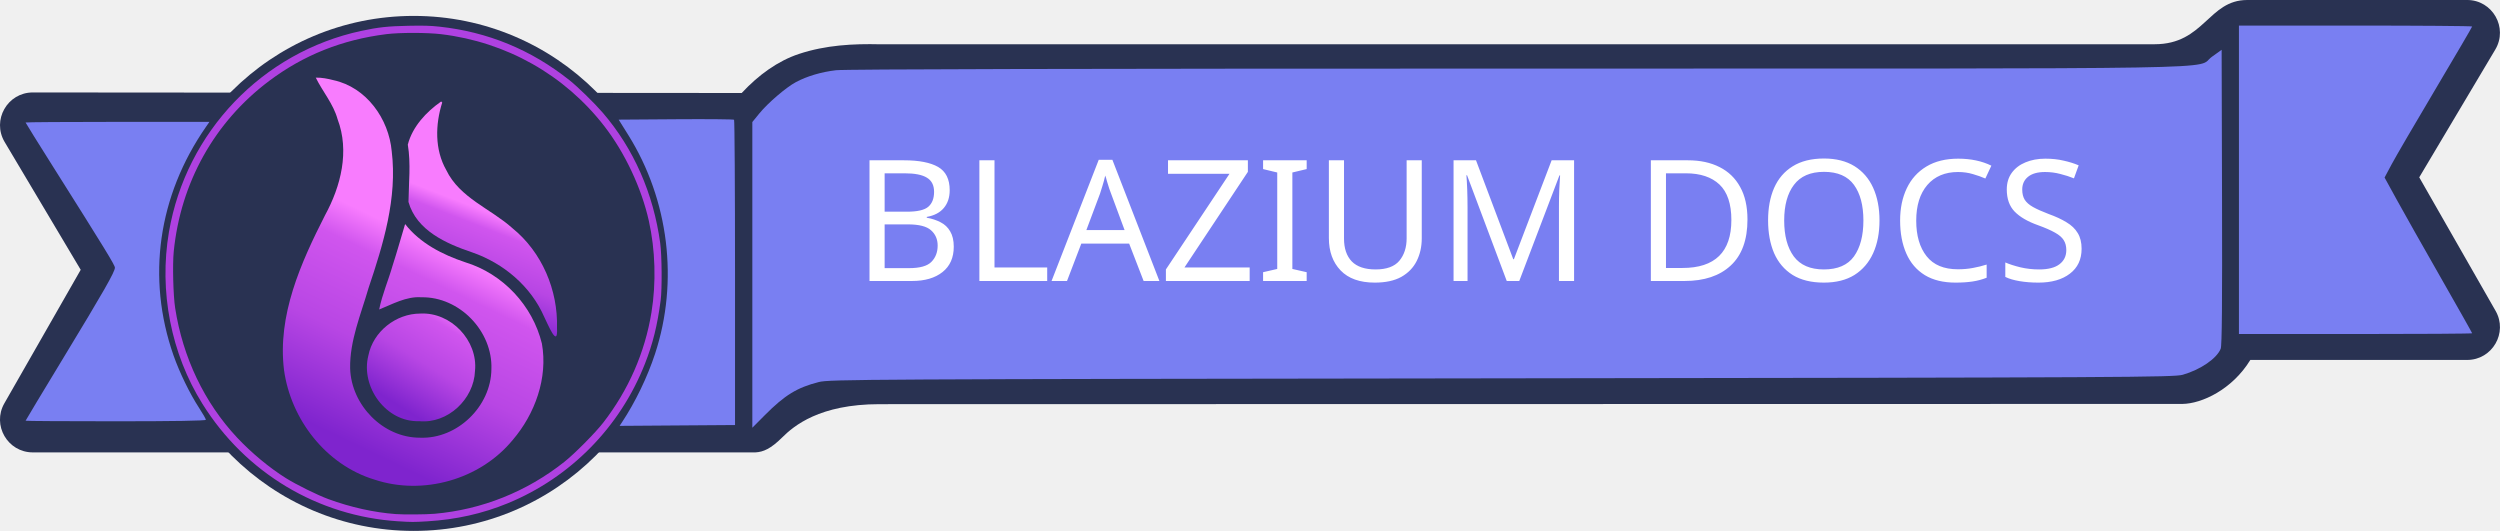
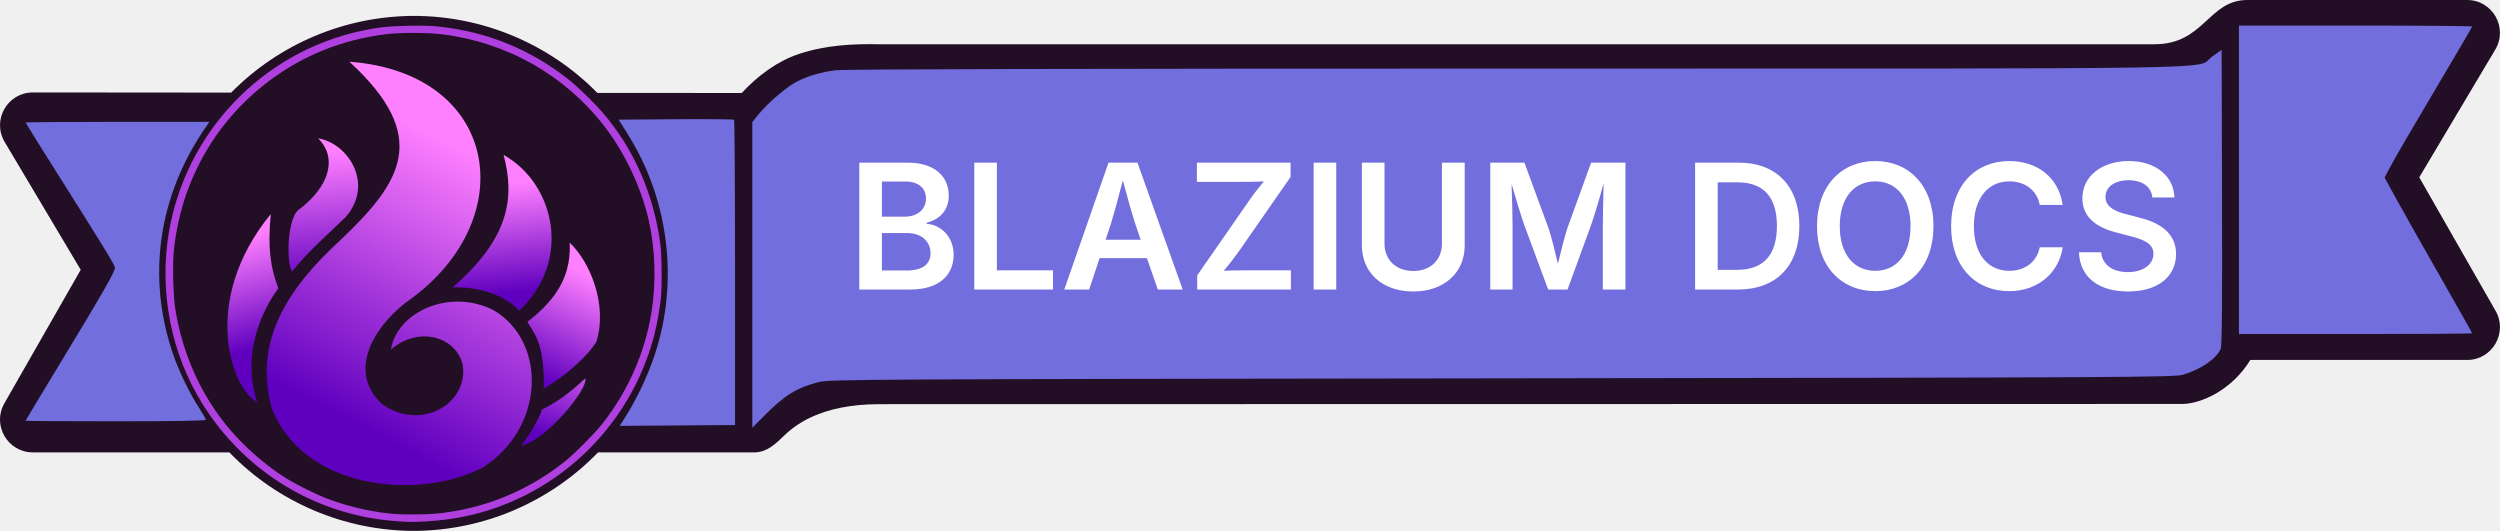
- <svg xmlns="http://www.w3.org/2000/svg" xmlns:xlink="http://www.w3.org/1999/xlink" width="240.158" height="51">
-   <defs>
+ <svg xmlns="http://www.w3.org/2000/svg" xmlns:xlink="http://www.w3.org/1999/xlink" width="240.158" height="51" version="1.1" id="svg18" xml:space="preserve">
+   <defs id="defs12">
+     <linearGradient id="linearGradient19">
+       <stop style="stop-color:#6000bf;stop-opacity:1;" offset="0" id="stop18" />
+       <stop style="stop-color:#ff80ff;stop-opacity:1;" offset="1" id="stop19" />
+     </linearGradient>
    <linearGradient xlink:href="#a" id="d" x1="496.519" x2="635.831" y1="813.477" y2="589.778" gradientTransform="matrix(-.60262 -.01597 -.01567 .59105 825.56 188.537)" gradientUnits="userSpaceOnUse" />
    <linearGradient id="a">
-       <stop offset=".045" stop-color="#7f24ce" />
-       <stop offset=".468" stop-color="#b846e4" />
-       <stop offset=".825" stop-color="#d055ee" />
-       <stop offset="1" stop-color="#f87cfe" />
+       <stop offset=".045" stop-color="#7f24ce" id="stop1" />
+       <stop offset=".468" stop-color="#b846e4" id="stop2" />
+       <stop offset=".825" stop-color="#d055ee" id="stop3" />
+       <stop offset="1" stop-color="#f87cfe" id="stop4" />
    </linearGradient>
    <linearGradient xlink:href="#b" id="e" x1="269.585" x2="488.27" y1="847.204" y2="393.079" gradientTransform="matrix(-.60262 -.01597 -.01567 .59105 825.56 188.537)" gradientUnits="userSpaceOnUse" />
    <linearGradient id="b">
-       <stop offset=".045" stop-color="#7f24ce" />
-       <stop offset=".478" stop-color="#b846e4" />
-       <stop offset=".848" stop-color="#d055ee" />
-       <stop offset="1" stop-color="#f87cfe" />
+       <stop offset=".045" stop-color="#7f24ce" id="stop5" />
+       <stop offset=".478" stop-color="#b846e4" id="stop6" />
+       <stop offset=".848" stop-color="#d055ee" id="stop7" />
+       <stop offset="1" stop-color="#f87cfe" id="stop8" />
    </linearGradient>
    <linearGradient xlink:href="#c" id="f" x1="635.831" x2="721.822" y1="589.778" y2="368.408" gradientTransform="matrix(-.60262 -.01597 -.01567 .59105 825.56 188.537)" gradientUnits="userSpaceOnUse" />
    <linearGradient id="c">
-       <stop offset=".045" stop-color="#7f24ce" />
-       <stop offset=".468" stop-color="#b846e4" />
-       <stop offset=".848" stop-color="#d055ee" />
-       <stop offset="1" stop-color="#f87cfe" />
+       <stop offset=".045" stop-color="#7f24ce" id="stop9" />
+       <stop offset=".468" stop-color="#b846e4" id="stop10" />
+       <stop offset=".848" stop-color="#d055ee" id="stop11" />
+       <stop offset="1" stop-color="#f87cfe" id="stop12" />
    </linearGradient>
+     <linearGradient xlink:href="#linearGradient42" id="linearGradient28" x1="345.488" y1="537.545" x2="326.393" y2="278.277" gradientUnits="userSpaceOnUse" gradientTransform="translate(25.64462)" />
+     <linearGradient id="linearGradient42">
+       <stop style="stop-color:#6000bf;stop-opacity:1;" offset="0" id="stop41" />
+       <stop style="stop-color:#ff80ff;stop-opacity:1;" offset="1" id="stop42" />
+     </linearGradient>
+     <linearGradient xlink:href="#linearGradient42" id="linearGradient38" gradientUnits="userSpaceOnUse" x1="628.385" y1="554.552" x2="605.516" y2="345.675" gradientTransform="translate(25.64462)" />
+     <linearGradient xlink:href="#linearGradient42" id="linearGradient37" gradientUnits="userSpaceOnUse" x1="711.173" y1="702.796" x2="813.123" y2="513.799" gradientTransform="translate(25.64462)" />
+     <linearGradient xlink:href="#linearGradient42" id="linearGradient36" gradientUnits="userSpaceOnUse" x1="263.133" y1="648.504" x2="199.507" y2="445.445" gradientTransform="translate(25.64462)" />
+     <linearGradient xlink:href="#linearGradient42" id="linearGradient35" gradientUnits="userSpaceOnUse" x1="760.851" y1="829.706" x2="818.785" y2="638.514" gradientTransform="translate(25.64462)" />
+     <linearGradient xlink:href="#linearGradient19" id="linearGradient34" gradientUnits="userSpaceOnUse" x1="447.231" y1="825.105" x2="722.686" y2="341.161" gradientTransform="translate(25.64462)" />
  </defs>
-   <g transform="translate(39.508 -202.738)">
-     <ellipse cx=".233" cy="229.002" fill="#293252" rx="24.748" ry="24.736" />
-     <path fill="#293252" d="m 176.371,202.738 c -3.746,0 -4.12,4.25 -8.905,4.25 -1.161,-0.006 -122.502,0.002 -122.502,0.002 l 0.076,0.002 c -2.59,-0.062 -5.228,0.074 -7.799,0.928 -2.024,0.672 -3.885,2.016 -5.498,3.752 l -68.094,-0.053 c -2.445,-0.002 -3.959,2.661 -2.709,4.762 l 7.305,12.275 -7.334,12.826 c -1.202,2.1 0.315,4.715 2.734,4.715 h 69.408 c 0.765,-0.038 1.49,-0.353 2.589,-1.447 1.099,-1.094 3.584,-3.186 9.321,-3.186 1.74,4e-5 3.15,-0.002 3.15,-0.002 l 122.019,-0.021 c 1.868,-0.018 4.802,-1.388 6.533,-4.226 h 20.827 c 2.42,2e-5 3.936,-2.615 2.734,-4.715 l -7.334,-12.826 7.305,-12.275 c 1.25,-2.1 -0.263,-4.762 -2.707,-4.762 z" />
-     <g paint-order="markers stroke fill">
-       <path fill="url(#d)" d="m 503.644,520.945 c -41.352,-3.332 -79.365,33.753 -76.195,74.334 0.43,37.508 35.059,71.392 73.846,68.723 44.894,2.809 80.927,-43.559 71.226,-85.356 -5.573,-32.112 -35.92,-56.819 -68.877,-57.701 z" style="mix-blend-mode:normal" transform="matrix(-.07083 -.00191 -.00188 .07222 37.517 196.2)" />
-       <path fill="url(#e)" d="m 653.61,211.067 c -9.535,18.004 -24.751,34.203 -31.013,54.413 -17.623,41.982 -6.89,89.069 13.56,128.099 31.206,64.205 61.27,134.886 50.142,207.387 -11.034,65.469 -60.257,124.507 -126.322,142.28 -66.37,19.798 -143.318,-3.716 -186.038,-57.547 -29.352,-35.413 -45.709,-83.83 -36.207,-129.18 13.963,-50.334 55.338,-91.433 106.657,-105.343 31.119,-9.292 61.935,-23.605 82.952,-48.678 4.629,16.426 9.839,36.881 15.393,55.225 5.174,19.844 13.191,39.181 16.768,59.29 -16.721,-6.964 -36.244,-18.739 -56.776,-17.763 -51.55,-2.348 -98.135,42.66 -97.435,93.138 -0.889,49.252 43.714,94.195 94.206,93.558 50.241,1.555 94.462,-40.924 97.256,-89.551 1.668,-36.912 -12.71,-72.293 -22.103,-107.551 -18.44,-58.611 -35.962,-120.785 -26.596,-182.537 5.079,-43.133 36.612,-84.245 81.453,-92.49 7.888,-1.772 15.977,-3.12 24.101,-2.75 z" style="mix-blend-mode:normal" transform="matrix(-.07083 -.00191 -.00188 .07222 37.517 196.2)" />
-       <path fill="url(#f)" d="m 482.798,238.273 c 19.846,14.303 38.095,34.634 43.697,58.557 -4.956,25.114 -2.639,50.959 -2.918,76.153 -12.011,37.776 -52.67,54.071 -87.993,64.729 -43.076,13.316 -80.914,42.984 -100.162,83.496 -4.452,7.986 -19.957,42.951 -17.587,13.886 -0.122,-50.25 22.991,-100.15 63.912,-130.925 30.282,-25.275 72.458,-38.259 91.727,-74.901 16.555,-26.821 16.503,-60.232 7.868,-89.64 l 0.728,-0.677 z" style="mix-blend-mode:normal" transform="matrix(-.07083 -.00191 -.00188 .07222 37.517 196.2)" />
-     </g>
-     <g fill="#797ff2">
-       <path d="M32.763 229.145v-14.683l.676-.829c.82-1.006 2.58-2.513 3.516-3.01 1.076-.572 2.431-.973 3.847-1.139.857-.101 23.205-.155 65.25-.157 71.567-.004 65.202.103 66.916-1.129l.941-.677.038 14.148c.027 10.236-.007 14.263-.126 14.564-.368.938-1.931 2.013-3.639 2.504-.85.245-5.004.266-65.434.345-61.301.08-64.579.098-65.594.355-2.093.531-3.277 1.258-5.196 3.189l-1.195 1.202zM175.571 220.011v-14.816h11.202c6.161 0 11.202.04 11.202.089 0 .049-1.587 2.76-3.527 6.025-1.94 3.265-3.833 6.509-4.206 7.21l-.68 1.274 1.186 2.16c.652 1.188 2.545 4.538 4.206 7.444 1.661 2.906 3.02 5.316 3.02 5.356 0 .04-5.041.073-11.202.073H175.571ZM20.239 243.307c1.29-1.951 2.438-4.328 3.181-6.587 2.285-6.955 1.326-14.776-2.578-21.019l-.919-1.469 5.497-.04c3.023-.022 5.539.001 5.589.05.051.049.092 6.668.092 14.708v14.618l-5.544.04-5.544.04zM-37.051 243.156c0-.03 1.652-2.775 3.67-6.1 3.823-6.297 4.912-8.206 4.912-8.607 0-.238-.933-1.762-5.911-9.65-1.469-2.328-2.671-4.259-2.671-4.293 0-.033 3.974-.061 8.831-.061h8.831l-.331.477c-4.607 6.637-5.726 14.501-3.122 21.949.574 1.643 1.576 3.701 2.462 5.056.357.546.649 1.058.649 1.137 0 .093-3.094.144-8.66.144-4.763 0-8.66-.024-8.66-.054z" />
-       <path fill="#af41e1" d="M 38.264,50.079 C 30.517,49.584 23.586,45.429 19.447,38.796 16.425,33.955 15.259,27.97 16.23,22.284 17.87,12.673 25.212,5.004 34.726,2.963 c 1.613,-0.346 2.543,-0.447 4.481,-0.486 1.474,-0.03 2.121,-0.012 2.999,0.083 4.659,0.505 8.815,2.216 12.503,5.148 0.801,0.637 2.385,2.182 3.172,3.095 2.993,3.47 4.891,7.775 5.544,12.575 0.157,1.15 0.182,4.391 0.042,5.456 -0.316,2.419 -0.749,4.167 -1.511,6.107 -2.391,6.086 -7.152,10.928 -13.181,13.406 -2.429,0.998 -4.953,1.565 -7.728,1.733 -1.303,0.079 -1.5,0.079 -2.785,-0.003 z m 3.473,-0.723 c 4.55,-0.398 8.85,-2.116 12.467,-4.98 0.99,-0.784 2.985,-2.795 3.742,-3.772 2.433,-3.139 4.01,-6.745 4.636,-10.597 0.463,-2.846 0.372,-6.003 -0.253,-8.795 -0.704,-3.146 -2.294,-6.53 -4.266,-9.079 C 54.243,7.195 48.652,4.04 42.386,3.285 41.031,3.122 38.394,3.119 37.111,3.281 32.862,3.814 29.157,5.294 25.849,7.779 20.603,11.719 17.352,17.536 16.69,24.165 c -0.125,1.252 -0.05,4.224 0.137,5.43 0.739,4.758 2.815,9.099 5.949,12.44 1.376,1.467 3.119,2.915 4.687,3.894 1.031,0.643 3.024,1.628 4.083,2.017 2.13,0.782 4.386,1.284 6.468,1.438 0.778,0.058 2.926,0.042 3.722,-0.028 z" transform="translate(-39.508 202.738)" />
-     </g>
-     <text x="42.44" y="229.732" fill="#fff" stroke-width=".937" font-family="Inter Alia" font-size="16.239">
-       <tspan x="42.44" y="229.732">BLAZIUM DOCS</tspan>
+   <g transform="translate(39.508 -202.738)" id="g18">
+     <path id="ellipse12" style="display:inline;fill:#220f25;fill-opacity:1" d="m 176.371,202.738 c -3.746,0 -4.12,4.25 -8.904,4.25 -1.161,-0.006 -122.502,0.002 -122.502,0.002 l 0.076,0.002 c -2.59,-0.062 -5.228,0.074 -7.799,0.928 -2.024,0.672 -3.885,2.016 -5.498,3.752 l -13.869,-0.01 A 24.748,24.736 0 0 0 0.232,204.265 24.748,24.736 0 0 0 -17.301,211.634 l -19.049,-0.016 c -2.445,-0.002 -3.959,2.661 -2.709,4.762 l 7.305,12.275 -7.334,12.826 c -1.202,2.1 0.315,4.715 2.734,4.715 h 18.879 A 24.748,24.736 0 0 0 0.232,253.738 24.748,24.736 0 0 0 17.939,246.197 H 33.054 c 0.765,-0.038 1.49,-0.354 2.59,-1.447 1.099,-1.094 3.583,-3.186 9.32,-3.186 1.74,4e-5 3.15,-0.002 3.15,-0.002 l 122.02,-0.019 c 1.868,-0.018 4.802,-1.389 6.533,-4.227 h 20.826 c 2.42,2e-5 3.936,-2.615 2.734,-4.715 l -7.334,-12.826 7.305,-12.275 c 1.25,-2.1 -0.263,-4.762 -2.707,-4.762 z" />
+     <path d="m 32.763,229.145 v -14.683 l 0.676,-0.829 c 0.82,-1.006 2.58,-2.513 3.516,-3.01 1.076,-0.572 2.431,-0.973 3.847,-1.139 0.857,-0.101 23.205,-0.155 65.25,-0.157 71.567,-0.004 65.202,0.103 66.916,-1.129 l 0.941,-0.677 0.038,14.148 c 0.027,10.236 -0.007,14.263 -0.126,14.564 -0.368,0.938 -1.931,2.013 -3.639,2.504 -0.85,0.245 -5.004,0.266 -65.434,0.345 -61.301,0.08 -64.579,0.098 -65.594,0.355 -2.093,0.531 -3.277,1.258 -5.196,3.189 l -1.195,1.202 z M 175.571,220.011 v -14.816 h 11.202 c 6.161,0 11.202,0.04 11.202,0.089 0,0.049 -1.587,2.76 -3.527,6.025 -1.94,3.265 -3.833,6.509 -4.206,7.21 l -0.68,1.274 1.186,2.16 c 0.652,1.188 2.545,4.538 4.206,7.444 1.661,2.906 3.02,5.316 3.02,5.356 0,0.04 -5.041,0.073 -11.202,0.073 H 175.571 Z M 20.239,243.307 c 1.29,-1.951 2.438,-4.328 3.181,-6.587 2.285,-6.955 1.326,-14.776 -2.578,-21.019 l -0.919,-1.469 5.497,-0.04 c 3.023,-0.022 5.539,8.1e-4 5.589,0.05 0.051,0.049 0.092,6.668 0.092,14.708 v 14.618 l -5.544,0.04 -5.544,0.04 z m -57.29,-0.151 c 0,-0.03 1.652,-2.775 3.67,-6.1 3.823,-6.297 4.912,-8.206 4.912,-8.607 0,-0.238 -0.933,-1.762 -5.911,-9.65 -1.469,-2.328 -2.671,-4.259 -2.671,-4.293 0,-0.033 3.974,-0.061 8.831,-0.061 h 8.831 l -0.331,0.477 c -4.607,6.637 -5.726,14.501 -3.122,21.949 0.574,1.643 1.576,3.701 2.462,5.056 0.357,0.546 0.649,1.058 0.649,1.137 0,0.093 -3.094,0.144 -8.66,0.144 -4.763,0 -8.66,-0.024 -8.66,-0.054 z" id="path16" style="display:inline;fill:#736ede;fill-opacity:1" />
+     <path fill="#af41e1" d="M 38.264,50.079 C 30.517,49.584 23.586,45.429 19.447,38.796 16.425,33.955 15.259,27.97 16.23,22.284 17.87,12.673 25.212,5.004 34.726,2.963 c 1.613,-0.346 2.543,-0.447 4.481,-0.486 1.474,-0.03 2.121,-0.012 2.999,0.083 4.659,0.505 8.815,2.216 12.503,5.148 0.801,0.637 2.385,2.182 3.172,3.095 2.993,3.47 4.891,7.775 5.544,12.575 0.157,1.15 0.182,4.391 0.042,5.456 -0.316,2.419 -0.749,4.167 -1.511,6.107 -2.391,6.086 -7.152,10.928 -13.181,13.406 -2.429,0.998 -4.953,1.565 -7.728,1.733 -1.303,0.079 -1.5,0.079 -2.785,-0.003 z m 3.473,-0.723 c 4.55,-0.398 8.85,-2.116 12.467,-4.98 0.99,-0.784 2.985,-2.795 3.742,-3.772 2.433,-3.139 4.01,-6.745 4.636,-10.597 0.463,-2.846 0.372,-6.003 -0.253,-8.795 -0.704,-3.146 -2.294,-6.53 -4.266,-9.079 C 54.243,7.195 48.652,4.04 42.386,3.285 41.031,3.122 38.394,3.119 37.111,3.281 32.862,3.814 29.157,5.294 25.849,7.779 20.603,11.719 17.352,17.536 16.69,24.165 c -0.125,1.252 -0.05,4.224 0.137,5.43 0.739,4.758 2.815,9.099 5.949,12.44 1.376,1.467 3.119,2.915 4.687,3.894 1.031,0.643 3.024,1.628 4.083,2.017 2.13,0.782 4.386,1.284 6.468,1.438 0.778,0.058 2.926,0.042 3.722,-0.028 z" id="path17" style="display:inline;fill:#af40df;fill-opacity:1" transform="translate(-39.508,202.738)" />
+     <text x="41.805" y="230.551" fill="#ffffff" stroke-width="0.937" font-family="'Inter Alia'" font-size="16.239px" id="text17" style="font-style:normal;font-variant:normal;font-weight:600;font-stretch:normal;font-size:16.757px;font-family:Inter;-inkscape-font-specification:'Inter, Semi-Bold';font-variant-ligatures:normal;font-variant-caps:normal;font-variant-numeric:normal;font-variant-east-asian:normal;display:inline;fill:#ffffff;stroke-width:0.967">
+       <tspan x="41.805" y="230.551" id="tspan17" style="font-style:normal;font-variant:normal;font-weight:600;font-stretch:normal;font-size:16.757px;font-family:Inter;-inkscape-font-specification:'Inter, Semi-Bold';font-variant-ligatures:normal;font-variant-caps:normal;font-variant-numeric:normal;font-variant-east-asian:normal;stroke-width:0.967">BLAZIUM DOCS</tspan>
    </text>
  </g>
+   <g id="g13" style="display:inline" transform="matrix(0.2027871,0,0,0.2027871,13.78425,0.307244)">
+     <path style="color:#000000;display:inline;fill:url(#linearGradient28);stroke:none;stroke-width:62.31;stroke-linecap:round;stroke-linejoin:round;-inkscape-stroke:none;paint-order:markers stroke fill" d="m 333.041,390.832 c 60.956,-49.645 68.888,-106.282 36.834,-141.001 52.955,9.639 98.778,89.197 48.017,153.006 -26.657,28.88 -68.133,68.803 -93.604,105.416 -9.271,-12.442 -10.125,-91.913 8.753,-117.421 z" id="path3-6" transform="matrix(0.2701903,0,0,0.244034,-17.18939,3.054602)" />
+     <path style="color:#000000;display:inline;fill:url(#linearGradient38);stroke:none;stroke-width:62.31;stroke-linecap:round;stroke-linejoin:round;-inkscape-stroke:none;paint-order:markers stroke fill" d="m 605.468,539.317 c 99.495,-95.417 109.652,-174.007 89.512,-257.379 90.54,56.344 120.323,206.655 27.218,302.306 -32.452,-39.308 -89.422,-46.801 -116.73,-44.926 z" id="path5" transform="matrix(0.2701903,0,0,0.244034,-17.18939,3.054602)" />
+     <path style="color:#000000;display:inline;fill:url(#linearGradient37);stroke:none;stroke-width:62.31;stroke-linecap:round;stroke-linejoin:round;-inkscape-stroke:none;paint-order:markers stroke fill" d="m 765.397,735.61 c 1.027,-90.005 -16.07,-105.169 -28.652,-129.511 34.981,-30.439 78.22,-75.638 74.074,-153.8 36.265,37.795 66.663,121.656 46.942,191.96 -14.859,28.349 -56.524,68.798 -92.364,91.35 z" id="path7" transform="matrix(0.2701903,0,0,0.244034,-17.18939,3.054602)" />
+     <path style="color:#000000;display:inline;fill:url(#linearGradient36);stroke:none;stroke-width:62.31;stroke-linecap:round;stroke-linejoin:round;-inkscape-stroke:none;paint-order:markers stroke fill" d="m 286.772,396.801 c -5.933,67.162 -0.014,105.765 13.279,144.12 C 286.963,560.259 230.933,650.697 262.607,761.242 218.558,737.233 161.826,566.002 286.772,396.801 Z" id="path9" transform="matrix(0.2701903,0,0,0.244034,-17.18939,3.054602)" />
+     <path style="color:#000000;display:inline;fill:url(#linearGradient35);stroke:none;stroke-width:62.31;stroke-linecap:round;stroke-linejoin:round;-inkscape-stroke:none;paint-order:markers stroke fill" d="m 726.132,846.03 c 17.736,-25.59 32.55,-56.278 36.255,-69.905 25.026,-13.294 46.489,-30.414 75.78,-60.351 6.376,19.042 -68.605,120.855 -112.035,130.255 z" id="path11" transform="matrix(0.2701903,0,0,0.244034,-17.18939,3.054602)" />
+     <path style="color:#000000;display:inline;fill:url(#linearGradient34);stroke:none;stroke-width:62.31;stroke-linecap:round;stroke-linejoin:round;-inkscape-stroke:none;paint-order:markers stroke fill" d="m 287.624,770.662 c -29.781,-126.684 26.211,-227.139 122.275,-324.391 105.332,-111.102 158.665,-199.02 14.749,-345.209 261.967,21.801 302.853,302.608 107.166,460.898 -51.666,39.082 -116.359,131.072 -52.202,201.699 66.221,56.081 152.881,4.625 143.984,-72.616 C 613.313,635.784 547.105,612.403 497.426,659.869 507.381,588.255 598.947,539.692 677.165,583.255 770.053,643.46 769.049,809.072 659.32,888.466 545.235,954.136 341.346,931.823 287.624,770.662 Z" id="path13-2" transform="matrix(0.2701903,0,0,0.244034,-17.18939,3.054602)" />
+   </g>
</svg>
